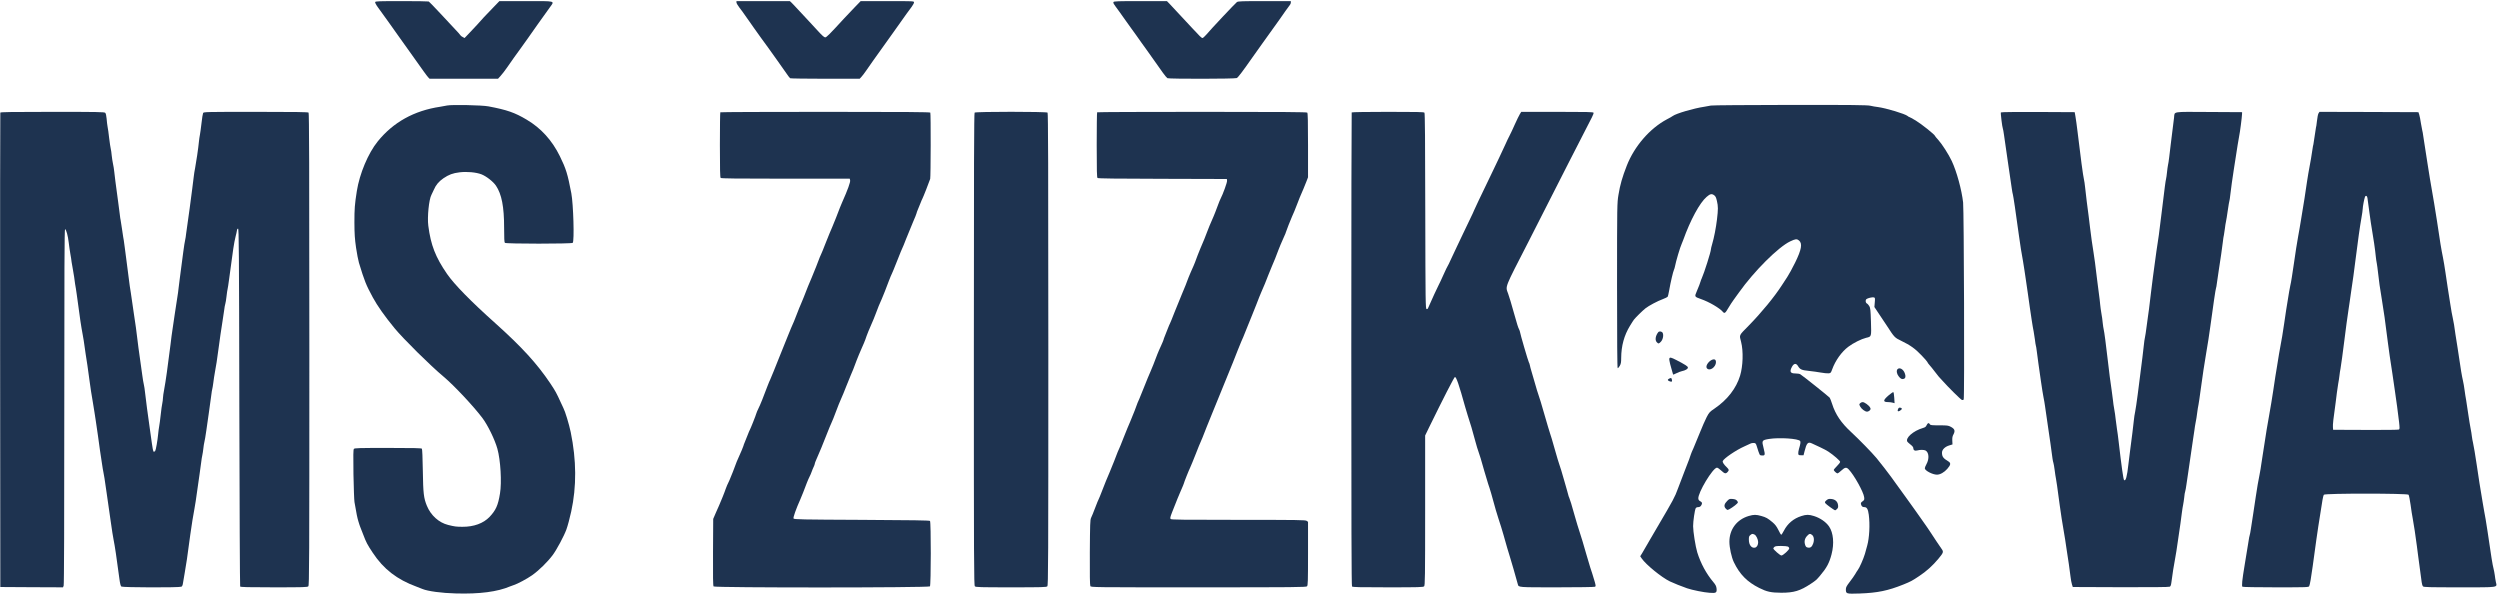
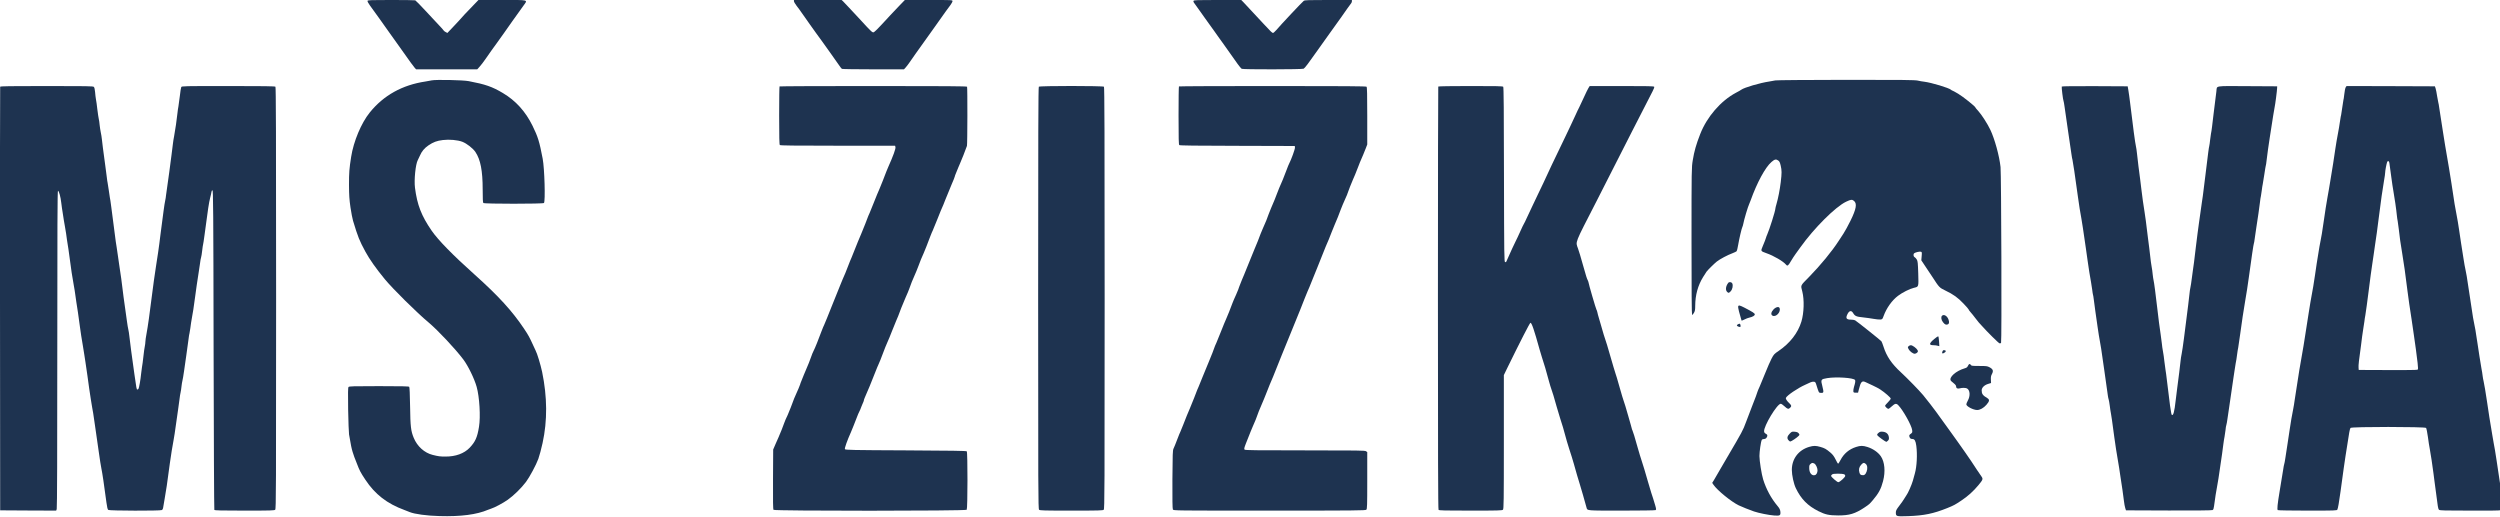
- <svg xmlns="http://www.w3.org/2000/svg" viewBox="0 0 270 64" width="269" height="64" role="img" aria-label="MŠ Žižkova, Brno">
-   <g transform="translate(0.00,0.00) scale(0.068743)">
-     <g transform="translate(0,931) scale(0.1,-0.1)" fill="#1E3350" stroke="none">
+ <svg xmlns="http://www.w3.org/2000/svg" viewBox="0 0 310 64" width="310" height="64" role="img" aria-label="MŠ Žižkova, Brno">
+   <g fill="#1E3350" transform="translate(0.00,64.00) scale(0.007919,-0.007919) translate(0,-3.00)">
+     <g transform="translate(-1.78,0.33) scale(0.89)">
+       <path d="M5 7558 c-3 -7 -4 -1687 -3 -3733 l3 -3720 493 -3 492 -2 10 26 c7 16 10 1020 10 2815 0 2121 3 2790 12 2787 19 -7 46 -107 58 -213 6 -55 18 -134 25 -175 8 -41 17 -100 20 -130 4 -30 13 -82 20 -115 7 -33 16 -87 20 -120 3 -33 10 -82 15 -110 6 -27 17 -102 26 -165 57 -423 64 -471 94 -635 10 -55 22 -125 25 -155 3 -30 13 -93 20 -140 16 -94 40 -258 61 -420 17 -127 30 -212 54 -350 10 -58 22 -127 25 -155 3 -27 12 -86 20 -130 7 -44 23 -152 35 -240 12 -88 26 -189 31 -225 6 -36 19 -122 29 -192 10 -71 21 -136 24 -146 6 -17 24 -136 51 -327 25 -175 46 -326 66 -460 11 -71 22 -148 25 -170 3 -22 11 -71 19 -110 20 -99 44 -259 90 -605 11 -84 20 -118 32 -128 21 -15 914 -18 943 -2 13 7 21 26 25 58 4 26 15 92 25 147 23 125 44 265 90 615 17 127 50 331 65 405 8 39 17 93 20 120 6 51 33 236 60 420 8 55 19 137 25 183 5 46 14 100 19 120 5 20 12 68 16 105 4 37 11 82 16 100 5 18 19 97 30 177 11 80 29 206 40 280 10 74 26 189 35 254 8 66 17 123 20 127 2 4 9 45 15 91 5 46 18 128 28 183 19 99 28 160 56 367 16 126 40 287 60 413 8 50 20 128 26 173 5 46 14 94 19 107 5 12 13 66 19 118 6 52 13 101 16 109 3 7 14 81 25 163 11 83 26 195 34 250 8 55 22 156 31 225 10 69 26 154 36 190 10 36 19 79 21 95 2 19 9 30 18 30 13 0 16 -321 20 -2805 3 -1543 9 -2811 13 -2817 6 -10 124 -13 532 -13 463 0 525 2 539 16 15 14 16 366 16 3723 0 2870 -3 3710 -12 3719 -9 9 -207 12 -830 12 -780 0 -818 -1 -827 -18 -5 -10 -17 -81 -25 -158 -9 -76 -20 -159 -25 -184 -6 -25 -12 -74 -16 -110 -8 -89 -43 -330 -60 -415 -8 -38 -17 -95 -20 -125 -3 -30 -15 -120 -25 -200 -11 -80 -29 -217 -40 -305 -11 -88 -27 -200 -35 -250 -8 -49 -17 -117 -21 -150 -3 -33 -10 -77 -15 -98 -6 -21 -19 -107 -30 -190 -27 -217 -38 -299 -54 -412 -8 -55 -17 -127 -20 -160 -3 -33 -12 -98 -20 -145 -8 -47 -25 -161 -39 -255 -14 -93 -30 -204 -36 -245 -7 -41 -21 -147 -31 -235 -46 -366 -75 -574 -99 -702 -11 -57 -20 -120 -20 -140 0 -21 -5 -57 -10 -81 -6 -24 -17 -105 -25 -180 -8 -75 -19 -159 -25 -187 -5 -27 -12 -79 -15 -115 -10 -106 -36 -254 -47 -268 -6 -6 -14 -12 -19 -12 -14 0 -17 17 -53 275 -45 315 -77 560 -87 655 -5 47 -13 103 -19 125 -6 22 -17 90 -25 150 -14 105 -29 213 -60 430 -8 55 -17 127 -20 160 -7 70 -28 220 -55 395 -11 69 -22 150 -26 180 -3 30 -12 89 -19 130 -8 41 -23 149 -34 240 -12 91 -26 199 -31 240 -6 41 -19 145 -30 230 -11 85 -22 161 -25 167 -2 7 -11 68 -20 135 -9 67 -18 125 -20 128 -2 4 -9 47 -14 96 -6 49 -18 139 -26 199 -38 276 -54 405 -60 465 -4 36 -12 92 -20 125 -7 33 -16 92 -20 130 -3 39 -10 86 -15 105 -5 19 -16 95 -25 167 -8 73 -19 154 -25 180 -5 27 -12 83 -15 126 -4 47 -12 83 -22 92 -12 13 -122 15 -829 15 -643 0 -816 -3 -819 -12z" />
+     </g>
+     <g transform="translate(509.24,0.33) scale(0.89)">
+       <path d="M7025 7670 c-22 -5 -71 -14 -110 -20 -410 -61 -738 -244 -981 -545 -150 -185 -285 -507 -328 -780 -33 -209 -38 -278 -38 -493 1 -187 6 -257 26 -397 14 -93 34 -199 45 -235 88 -290 111 -347 218 -545 72 -133 185 -293 340 -482 138 -168 566 -592 773 -764 163 -137 470 -464 609 -649 85 -113 195 -339 235 -482 50 -177 71 -529 41 -705 -30 -186 -65 -262 -164 -367 -97 -101 -247 -156 -426 -155 -95 0 -124 4 -224 29 -146 36 -272 150 -334 300 -50 121 -59 196 -64 550 -3 208 -9 340 -15 348 -8 9 -127 12 -533 12 -455 0 -524 -2 -535 -15 -10 -12 -11 -98 -7 -398 4 -210 11 -407 16 -437 34 -197 43 -242 62 -305 11 -38 25 -79 30 -90 4 -11 25 -63 45 -115 48 -126 63 -155 149 -285 171 -259 382 -422 690 -535 33 -12 75 -28 92 -36 83 -35 305 -65 523 -70 375 -11 656 26 855 111 17 7 41 16 55 20 57 17 211 99 290 155 106 75 240 206 322 315 63 84 180 302 217 405 22 62 50 168 75 280 86 394 83 808 -8 1250 -27 127 -87 325 -115 377 -5 10 -24 50 -41 88 -68 149 -83 177 -163 297 -209 312 -450 575 -866 948 -385 344 -643 608 -758 774 -181 263 -255 453 -294 756 -18 137 10 415 49 486 6 10 22 46 37 78 33 78 79 132 151 182 86 58 147 81 254 94 114 14 259 1 343 -31 77 -30 185 -114 229 -179 90 -134 128 -330 128 -661 0 -162 3 -228 12 -237 17 -17 1049 -17 1066 0 27 27 10 608 -22 778 -58 304 -83 385 -180 583 -123 250 -296 441 -521 574 -186 111 -309 154 -600 209 -101 20 -578 29 -650 14z" />
+     </g>
+     <g transform="translate(509.24,-200.85) scale(0.89)">
      <path d="M5894 9295 c-4 -8 14 -43 42 -81 97 -133 124 -170 169 -234 67 -96 109 -155 181 -255 36 -49 115 -160 175 -245 192 -271 243 -342 266 -367 l22 -23 537 0 538 0 40 44 c23 24 72 88 109 142 84 122 133 190 194 273 27 36 82 113 123 172 66 95 218 310 348 490 77 107 106 99 -375 99 l-417 0 -80 -83 c-118 -120 -226 -236 -264 -282 -19 -22 -72 -79 -119 -127 l-84 -88 -29 15 c-16 8 -33 21 -37 29 -4 8 -39 48 -78 88 -38 40 -146 155 -238 255 -92 100 -175 184 -183 187 -9 3 -200 6 -425 6 -353 0 -410 -2 -415 -15z" />
+     </g>
+     <g transform="translate(2134.49,0.33) scale(0.89)">
+       <path d="M11317 7563 c-4 -3 -7 -234 -7 -513 0 -380 3 -509 12 -518 9 -9 249 -12 1020 -12 l1008 0 6 -24 c7 -28 -36 -147 -129 -356 -23 -53 -32 -76 -93 -235 -14 -38 -41 -104 -59 -145 -19 -41 -64 -151 -101 -245 -36 -93 -69 -174 -73 -180 -7 -10 -27 -60 -76 -190 -15 -38 -47 -117 -71 -175 -25 -58 -51 -121 -59 -140 -53 -137 -91 -232 -110 -275 -13 -27 -42 -99 -65 -160 -42 -110 -47 -121 -93 -225 -13 -30 -34 -80 -45 -110 -30 -78 -104 -260 -145 -360 -19 -47 -57 -139 -82 -205 -26 -66 -51 -124 -54 -130 -4 -5 -25 -55 -46 -110 -78 -204 -96 -251 -114 -290 -44 -92 -61 -133 -61 -140 0 -10 -90 -237 -99 -250 -4 -5 -20 -44 -36 -85 -16 -41 -37 -94 -47 -117 -10 -23 -18 -46 -18 -51 0 -7 -38 -97 -106 -249 -8 -17 -14 -34 -14 -37 0 -7 -89 -233 -100 -254 -17 -32 -60 -131 -60 -138 0 -9 -89 -232 -101 -254 -5 -8 -28 -60 -51 -115 l-43 -100 -3 -524 c-2 -385 0 -527 9 -537 18 -22 3381 -21 3399 1 17 21 18 1011 1 1028 -9 9 -274 13 -1073 17 -944 4 -1062 7 -1071 21 -9 14 40 153 108 304 12 28 32 75 43 105 54 142 75 195 82 209 18 32 60 130 60 138 1 4 9 26 20 48 11 22 19 45 20 52 0 7 6 27 14 45 65 148 115 268 171 413 37 94 70 175 74 180 4 6 19 42 34 80 75 198 109 284 127 320 11 22 45 105 76 185 31 80 63 159 71 175 18 38 54 127 91 230 17 44 51 127 77 185 26 58 54 123 61 145 15 50 78 207 104 260 11 22 38 90 61 150 41 110 47 124 92 225 13 30 36 84 49 120 14 36 42 110 63 165 21 55 42 105 46 110 4 6 42 98 84 205 42 107 80 200 84 205 4 6 29 66 55 135 27 69 75 186 107 261 33 75 59 141 59 147 0 6 9 31 19 54 11 24 30 70 42 103 13 33 26 65 30 70 8 11 113 277 123 312 9 30 11 1026 2 1041 -5 9 -388 12 -1650 12 -903 0 -1646 -3 -1649 -7z" />
+     </g>
+     <g transform="translate(2134.49,-200.85) scale(0.89)">
      <path d="M11570 9289 c0 -12 22 -49 48 -83 26 -33 66 -87 87 -119 22 -32 51 -74 65 -92 14 -19 48 -67 75 -107 28 -40 77 -109 110 -154 33 -45 84 -114 113 -155 29 -41 94 -132 145 -203 51 -71 114 -161 141 -200 26 -39 53 -74 60 -78 6 -4 254 -8 552 -8 l540 0 26 28 c15 15 48 59 75 98 50 74 167 238 254 359 28 39 106 149 175 245 203 287 247 348 287 400 20 27 37 59 37 70 0 20 -5 20 -419 20 l-419 0 -94 -97 c-52 -54 -126 -132 -164 -173 -235 -256 -279 -300 -300 -300 -15 0 -50 31 -110 97 -49 54 -121 131 -160 173 -38 41 -108 116 -154 165 -45 50 -94 100 -107 113 l-24 22 -420 0 -419 0 0 -21z" />
+     </g>
+     <g transform="translate(2638.88,0.33) scale(0.89)">
+       <path d="M15312 7558 c-9 -9 -12 -849 -12 -3719 0 -3357 1 -3709 16 -3723 14 -14 79 -16 569 -16 490 0 555 2 569 16 15 14 16 366 16 3723 0 2870 -3 3710 -12 3719 -17 17 -1129 17 -1146 0z" />
+     </g>
+     <g transform="translate(3119.67,0.33) scale(0.89)">
+       <path d="M17237 7563 c-4 -3 -7 -235 -7 -513 0 -413 3 -510 13 -519 10 -8 298 -12 1023 -13 l1009 -3 3 -27 c3 -25 -64 -210 -103 -285 -8 -15 -26 -59 -40 -98 -37 -99 -55 -146 -70 -180 -32 -69 -105 -246 -105 -253 0 -7 -72 -184 -103 -252 -9 -19 -28 -66 -42 -105 -14 -38 -33 -88 -41 -110 -16 -40 -21 -53 -67 -155 -22 -49 -40 -96 -83 -210 -7 -19 -33 -82 -58 -140 -25 -58 -75 -181 -112 -275 -36 -93 -69 -174 -73 -180 -4 -5 -20 -44 -36 -85 -15 -41 -37 -95 -47 -119 -10 -24 -18 -47 -18 -52 0 -4 -17 -45 -38 -91 -22 -46 -48 -108 -60 -138 -52 -140 -77 -200 -107 -270 -19 -41 -64 -151 -101 -245 -37 -93 -70 -176 -75 -185 -12 -21 -35 -79 -73 -185 -19 -49 -50 -126 -69 -170 -20 -44 -66 -156 -103 -250 -36 -93 -69 -174 -73 -180 -7 -10 -26 -59 -76 -190 -15 -38 -47 -117 -71 -175 -25 -58 -51 -121 -59 -140 -8 -19 -35 -89 -61 -155 -25 -66 -49 -124 -53 -130 -4 -5 -29 -66 -55 -135 -26 -69 -55 -141 -65 -160 -14 -31 -16 -96 -19 -543 -2 -346 1 -513 8 -527 11 -20 21 -20 1700 -20 1522 0 1690 2 1704 16 14 14 16 74 16 514 l0 499 -22 16 c-20 13 -136 15 -1072 15 -876 0 -1052 2 -1064 13 -11 12 -8 28 23 108 40 104 71 183 85 214 5 11 23 54 40 95 17 41 38 89 46 107 8 17 14 34 14 37 0 10 78 207 100 251 11 22 49 117 86 210 36 94 70 175 73 180 4 6 19 42 34 80 29 76 95 242 150 375 50 122 117 285 212 520 46 113 99 243 118 290 19 47 53 134 76 193 23 60 46 116 51 125 11 20 45 104 96 232 20 52 56 140 79 195 23 55 52 127 64 160 31 82 59 152 80 200 43 98 64 147 106 258 25 65 50 126 55 135 12 21 94 227 105 262 7 23 51 125 96 226 11 22 19 43 19 47 0 8 88 233 100 255 12 23 53 122 85 207 14 39 30 79 35 90 37 84 86 200 106 254 l24 63 0 502 c0 377 -3 505 -12 514 -9 9 -390 12 -1653 12 -903 0 -1645 -3 -1648 -7z" />
+     </g>
+     <g transform="translate(3119.67,-200.85) scale(0.89)">
      <path d="M17494 9295 c-7 -17 -9 -14 91 -150 44 -60 94 -130 110 -155 17 -24 51 -72 76 -106 25 -34 63 -85 83 -115 20 -30 55 -79 77 -109 22 -30 63 -86 90 -125 27 -38 82 -116 122 -172 39 -56 96 -136 126 -178 30 -42 62 -80 72 -86 26 -13 1064 -12 1090 2 20 10 90 102 239 315 41 59 113 160 160 225 268 373 320 446 368 517 30 42 60 84 68 93 8 8 14 25 14 37 l0 22 -413 0 c-351 0 -416 -2 -434 -15 -24 -17 -412 -429 -482 -513 -25 -28 -51 -52 -59 -52 -15 0 -45 29 -162 156 -169 182 -319 343 -356 382 l-41 42 -417 0 c-355 0 -417 -2 -422 -15z" />
-       <path d="M7025 7670 c-22 -5 -71 -14 -110 -20 -410 -61 -738 -244 -981 -545 -150 -185 -285 -507 -328 -780 -33 -209 -38 -278 -38 -493 1 -187 6 -257 26 -397 14 -93 34 -199 45 -235 88 -290 111 -347 218 -545 72 -133 185 -293 340 -482 138 -168 566 -592 773 -764 163 -137 470 -464 609 -649 85 -113 195 -339 235 -482 50 -177 71 -529 41 -705 -30 -186 -65 -262 -164 -367 -97 -101 -247 -156 -426 -155 -95 0 -124 4 -224 29 -146 36 -272 150 -334 300 -50 121 -59 196 -64 550 -3 208 -9 340 -15 348 -8 9 -127 12 -533 12 -455 0 -524 -2 -535 -15 -10 -12 -11 -98 -7 -398 4 -210 11 -407 16 -437 34 -197 43 -242 62 -305 11 -38 25 -79 30 -90 4 -11 25 -63 45 -115 48 -126 63 -155 149 -285 171 -259 382 -422 690 -535 33 -12 75 -28 92 -36 83 -35 305 -65 523 -70 375 -11 656 26 855 111 17 7 41 16 55 20 57 17 211 99 290 155 106 75 240 206 322 315 63 84 180 302 217 405 22 62 50 168 75 280 86 394 83 808 -8 1250 -27 127 -87 325 -115 377 -5 10 -24 50 -41 88 -68 149 -83 177 -163 297 -209 312 -450 575 -866 948 -385 344 -643 608 -758 774 -181 263 -255 453 -294 756 -18 137 10 415 49 486 6 10 22 46 37 78 33 78 79 132 151 182 86 58 147 81 254 94 114 14 259 1 343 -31 77 -30 185 -114 229 -179 90 -134 128 -330 128 -661 0 -162 3 -228 12 -237 17 -17 1049 -17 1066 0 27 27 10 608 -22 778 -58 304 -83 385 -180 583 -123 250 -296 441 -521 574 -186 111 -309 154 -600 209 -101 20 -578 29 -650 14z" />
+     </g>
+     <g transform="translate(3621.11,0.33) scale(0.89)">
+       <path d="M21236 7561 c-3 -5 -6 -1680 -6 -3721 0 -2741 3 -3716 11 -3726 9 -12 111 -14 565 -14 489 0 554 2 568 16 14 14 16 136 16 1192 l0 1177 62 128 c219 448 395 792 406 792 22 0 65 -125 162 -475 12 -41 29 -100 39 -130 43 -128 73 -232 125 -425 15 -55 33 -116 41 -135 20 -53 49 -149 95 -315 23 -82 50 -172 60 -200 25 -68 68 -217 120 -410 12 -44 30 -102 40 -130 10 -27 30 -90 45 -140 15 -49 31 -105 37 -124 6 -18 16 -57 24 -85 7 -28 22 -80 33 -116 11 -36 31 -101 44 -145 36 -118 75 -253 123 -427 14 -49 -5 -48 617 -48 330 0 588 4 596 9 13 8 12 18 -3 73 -24 82 -55 183 -73 233 -8 22 -34 110 -58 195 -52 182 -80 275 -105 350 -26 78 -48 152 -76 250 -53 190 -77 267 -90 297 -8 17 -14 35 -14 40 0 4 -9 37 -20 73 -10 36 -29 99 -40 140 -38 135 -71 244 -85 280 -8 19 -34 109 -60 200 -25 91 -50 179 -56 195 -6 17 -16 50 -24 75 -7 25 -23 74 -34 110 -11 36 -34 115 -51 175 -57 197 -81 279 -95 315 -13 34 -36 111 -77 255 -11 39 -28 97 -38 130 -10 33 -22 76 -25 95 -4 19 -11 40 -16 46 -9 11 -139 457 -139 477 0 7 -7 24 -14 40 -15 27 -30 75 -81 257 -46 165 -67 233 -91 303 -44 124 -66 66 322 822 90 176 198 388 239 470 133 263 672 1321 753 1475 18 34 31 69 28 76 -4 12 -103 14 -571 14 l-565 0 -23 -37 c-13 -21 -47 -92 -77 -158 -29 -66 -66 -145 -82 -175 -16 -30 -45 -90 -64 -134 -19 -43 -63 -138 -98 -210 -35 -72 -76 -158 -91 -191 -26 -57 -66 -139 -234 -487 -39 -81 -71 -150 -71 -153 0 -4 -33 -75 -74 -159 -40 -83 -86 -178 -101 -211 -15 -33 -58 -123 -95 -200 -37 -77 -82 -174 -101 -215 -18 -41 -38 -82 -44 -90 -6 -8 -36 -69 -65 -135 -29 -66 -66 -145 -82 -175 -16 -30 -44 -89 -62 -130 -19 -41 -47 -104 -63 -140 -17 -36 -33 -73 -37 -83 -3 -11 -13 -17 -23 -15 -17 3 -18 84 -21 1537 -1 1114 -5 1538 -13 1548 -9 11 -114 13 -575 13 -323 0 -565 -4 -568 -9z" />
+     </g>
+     <g transform="translate(3876.25,0.33) scale(0.89)">
      <path d="M26880 7669 c-19 -5 -66 -13 -105 -19 -164 -24 -443 -106 -495 -145 -8 -7 -50 -31 -93 -53 -268 -143 -510 -423 -629 -727 -71 -182 -105 -300 -131 -460 -21 -128 -22 -145 -22 -1424 0 -854 3 -1295 10 -1298 6 -1 20 15 33 37 18 32 22 54 22 122 1 190 46 357 139 508 25 41 52 84 61 95 28 36 135 141 180 177 54 43 192 116 277 147 34 13 67 29 72 35 6 7 17 55 26 107 19 112 62 297 75 320 5 9 12 34 16 55 12 69 82 305 104 349 5 11 16 38 24 60 113 316 260 587 368 679 55 48 80 53 117 27 24 -17 32 -35 45 -91 20 -85 20 -130 1 -290 -16 -132 -45 -284 -76 -389 -11 -35 -19 -71 -19 -79 0 -39 -106 -373 -145 -459 -8 -17 -15 -34 -15 -39 0 -8 -41 -116 -65 -169 -34 -79 -33 -80 65 -115 131 -45 300 -144 349 -204 24 -28 38 -18 84 62 25 42 63 101 84 129 21 29 58 81 83 115 240 337 618 714 805 803 86 40 103 42 137 15 59 -46 42 -143 -60 -350 -42 -85 -97 -186 -123 -225 -25 -38 -64 -97 -85 -130 -117 -182 -321 -430 -521 -634 -158 -161 -149 -140 -119 -256 37 -144 30 -379 -16 -530 -61 -200 -200 -379 -401 -516 -76 -51 -85 -61 -124 -135 -22 -43 -72 -155 -109 -249 -37 -93 -82 -201 -99 -240 -18 -38 -36 -81 -40 -95 -9 -33 -32 -94 -99 -265 -30 -77 -77 -201 -105 -275 -49 -135 -69 -171 -317 -593 -54 -92 -106 -180 -114 -195 -40 -71 -104 -182 -131 -226 l-30 -48 23 -34 c66 -97 311 -297 443 -361 46 -23 196 -83 270 -108 82 -28 264 -65 355 -71 103 -8 115 1 108 70 -4 34 -16 58 -50 98 -111 132 -199 294 -253 468 -27 87 -65 326 -65 410 0 79 25 252 41 283 6 10 21 17 39 17 19 0 34 8 44 22 23 33 20 55 -11 70 -19 9 -29 22 -31 41 -10 90 229 487 293 487 10 0 40 -20 66 -45 54 -50 70 -54 99 -25 27 27 25 41 -11 76 -46 43 -70 80 -63 98 16 41 208 172 339 230 33 15 74 34 91 42 17 9 44 14 60 12 25 -2 31 -10 43 -48 47 -150 45 -145 76 -148 57 -5 60 5 33 112 -32 123 -29 128 84 147 162 26 465 6 490 -33 9 -15 4 -49 -19 -124 -8 -28 -13 -62 -11 -75 3 -21 8 -24 43 -24 l40 0 15 60 c33 133 54 155 116 126 21 -10 80 -37 129 -60 50 -23 108 -54 130 -69 83 -55 185 -144 185 -161 0 -9 -22 -39 -50 -66 -27 -27 -50 -54 -50 -60 0 -15 43 -55 59 -55 6 0 34 20 60 45 56 52 80 56 116 17 85 -89 233 -356 242 -435 5 -40 3 -46 -25 -66 -23 -16 -29 -26 -25 -44 9 -35 23 -47 54 -47 39 0 57 -31 69 -121 20 -154 9 -363 -25 -484 -7 -27 -24 -86 -36 -130 -22 -76 -87 -223 -113 -255 -7 -8 -24 -35 -38 -60 -14 -25 -53 -80 -87 -124 -49 -64 -61 -86 -61 -115 0 -74 3 -75 217 -68 281 10 444 44 686 141 118 48 137 58 249 133 115 76 212 164 301 271 80 96 84 109 53 153 -30 42 -128 188 -178 266 -20 32 -71 105 -112 163 -41 58 -99 139 -127 180 -29 41 -75 107 -104 145 -28 39 -69 95 -90 125 -21 30 -69 96 -105 145 -36 50 -72 100 -80 111 -28 41 -175 230 -229 295 -75 89 -266 285 -394 404 -161 148 -251 281 -304 449 -14 44 -31 87 -37 95 -15 19 -436 355 -463 369 -12 7 -46 12 -75 12 -82 0 -96 28 -55 105 30 55 66 60 95 11 31 -53 58 -65 173 -76 57 -6 141 -18 186 -26 46 -8 99 -14 120 -12 35 3 37 6 58 63 50 138 148 276 254 355 78 59 205 122 279 140 86 20 83 12 76 253 -6 186 -9 216 -26 245 -11 18 -28 37 -39 42 -21 12 -25 52 -6 68 19 16 96 34 118 27 18 -6 19 -12 13 -79 l-6 -72 93 -140 c52 -78 99 -148 104 -156 117 -181 122 -186 224 -235 145 -70 220 -124 320 -229 50 -52 91 -99 91 -104 0 -6 15 -27 33 -47 19 -21 58 -69 87 -108 30 -38 56 -72 59 -75 3 -3 28 -30 55 -60 95 -107 290 -300 309 -306 11 -4 23 0 28 7 14 21 4 2969 -9 3094 -22 199 -102 491 -179 654 -49 104 -153 266 -212 331 -28 30 -51 58 -51 62 0 18 -220 193 -303 242 -52 31 -98 56 -103 56 -4 0 -15 6 -23 14 -38 34 -344 126 -471 142 -30 3 -82 12 -115 20 -49 11 -279 14 -1265 13 -663 -1 -1221 -5 -1240 -10z" />
-       <path d="M5 7558 c-3 -7 -4 -1687 -3 -3733 l3 -3720 493 -3 492 -2 10 26 c7 16 10 1020 10 2815 0 2121 3 2790 12 2787 19 -7 46 -107 58 -213 6 -55 18 -134 25 -175 8 -41 17 -100 20 -130 4 -30 13 -82 20 -115 7 -33 16 -87 20 -120 3 -33 10 -82 15 -110 6 -27 17 -102 26 -165 57 -423 64 -471 94 -635 10 -55 22 -125 25 -155 3 -30 13 -93 20 -140 16 -94 40 -258 61 -420 17 -127 30 -212 54 -350 10 -58 22 -127 25 -155 3 -27 12 -86 20 -130 7 -44 23 -152 35 -240 12 -88 26 -189 31 -225 6 -36 19 -122 29 -192 10 -71 21 -136 24 -146 6 -17 24 -136 51 -327 25 -175 46 -326 66 -460 11 -71 22 -148 25 -170 3 -22 11 -71 19 -110 20 -99 44 -259 90 -605 11 -84 20 -118 32 -128 21 -15 914 -18 943 -2 13 7 21 26 25 58 4 26 15 92 25 147 23 125 44 265 90 615 17 127 50 331 65 405 8 39 17 93 20 120 6 51 33 236 60 420 8 55 19 137 25 183 5 46 14 100 19 120 5 20 12 68 16 105 4 37 11 82 16 100 5 18 19 97 30 177 11 80 29 206 40 280 10 74 26 189 35 254 8 66 17 123 20 127 2 4 9 45 15 91 5 46 18 128 28 183 19 99 28 160 56 367 16 126 40 287 60 413 8 50 20 128 26 173 5 46 14 94 19 107 5 12 13 66 19 118 6 52 13 101 16 109 3 7 14 81 25 163 11 83 26 195 34 250 8 55 22 156 31 225 10 69 26 154 36 190 10 36 19 79 21 95 2 19 9 30 18 30 13 0 16 -321 20 -2805 3 -1543 9 -2811 13 -2817 6 -10 124 -13 532 -13 463 0 525 2 539 16 15 14 16 366 16 3723 0 2870 -3 3710 -12 3719 -9 9 -207 12 -830 12 -780 0 -818 -1 -827 -18 -5 -10 -17 -81 -25 -158 -9 -76 -20 -159 -25 -184 -6 -25 -12 -74 -16 -110 -8 -89 -43 -330 -60 -415 -8 -38 -17 -95 -20 -125 -3 -30 -15 -120 -25 -200 -11 -80 -29 -217 -40 -305 -11 -88 -27 -200 -35 -250 -8 -49 -17 -117 -21 -150 -3 -33 -10 -77 -15 -98 -6 -21 -19 -107 -30 -190 -27 -217 -38 -299 -54 -412 -8 -55 -17 -127 -20 -160 -3 -33 -12 -98 -20 -145 -8 -47 -25 -161 -39 -255 -14 -93 -30 -204 -36 -245 -7 -41 -21 -147 -31 -235 -46 -366 -75 -574 -99 -702 -11 -57 -20 -120 -20 -140 0 -21 -5 -57 -10 -81 -6 -24 -17 -105 -25 -180 -8 -75 -19 -159 -25 -187 -5 -27 -12 -79 -15 -115 -10 -106 -36 -254 -47 -268 -6 -6 -14 -12 -19 -12 -14 0 -17 17 -53 275 -45 315 -77 560 -87 655 -5 47 -13 103 -19 125 -6 22 -17 90 -25 150 -14 105 -29 213 -60 430 -8 55 -17 127 -20 160 -7 70 -28 220 -55 395 -11 69 -22 150 -26 180 -3 30 -12 89 -19 130 -8 41 -23 149 -34 240 -12 91 -26 199 -31 240 -6 41 -19 145 -30 230 -11 85 -22 161 -25 167 -2 7 -11 68 -20 135 -9 67 -18 125 -20 128 -2 4 -9 47 -14 96 -6 49 -18 139 -26 199 -38 276 -54 405 -60 465 -4 36 -12 92 -20 125 -7 33 -16 92 -20 130 -3 39 -10 86 -15 105 -5 19 -16 95 -25 167 -8 73 -19 154 -25 180 -5 27 -12 83 -15 126 -4 47 -12 83 -22 92 -12 13 -122 15 -829 15 -643 0 -816 -3 -819 -12z" />
-       <path d="M11317 7563 c-4 -3 -7 -234 -7 -513 0 -380 3 -509 12 -518 9 -9 249 -12 1020 -12 l1008 0 6 -24 c7 -28 -36 -147 -129 -356 -23 -53 -32 -76 -93 -235 -14 -38 -41 -104 -59 -145 -19 -41 -64 -151 -101 -245 -36 -93 -69 -174 -73 -180 -7 -10 -27 -60 -76 -190 -15 -38 -47 -117 -71 -175 -25 -58 -51 -121 -59 -140 -53 -137 -91 -232 -110 -275 -13 -27 -42 -99 -65 -160 -42 -110 -47 -121 -93 -225 -13 -30 -34 -80 -45 -110 -30 -78 -104 -260 -145 -360 -19 -47 -57 -139 -82 -205 -26 -66 -51 -124 -54 -130 -4 -5 -25 -55 -46 -110 -78 -204 -96 -251 -114 -290 -44 -92 -61 -133 -61 -140 0 -10 -90 -237 -99 -250 -4 -5 -20 -44 -36 -85 -16 -41 -37 -94 -47 -117 -10 -23 -18 -46 -18 -51 0 -7 -38 -97 -106 -249 -8 -17 -14 -34 -14 -37 0 -7 -89 -233 -100 -254 -17 -32 -60 -131 -60 -138 0 -9 -89 -232 -101 -254 -5 -8 -28 -60 -51 -115 l-43 -100 -3 -524 c-2 -385 0 -527 9 -537 18 -22 3381 -21 3399 1 17 21 18 1011 1 1028 -9 9 -274 13 -1073 17 -944 4 -1062 7 -1071 21 -9 14 40 153 108 304 12 28 32 75 43 105 54 142 75 195 82 209 18 32 60 130 60 138 1 4 9 26 20 48 11 22 19 45 20 52 0 7 6 27 14 45 65 148 115 268 171 413 37 94 70 175 74 180 4 6 19 42 34 80 75 198 109 284 127 320 11 22 45 105 76 185 31 80 63 159 71 175 18 38 54 127 91 230 17 44 51 127 77 185 26 58 54 123 61 145 15 50 78 207 104 260 11 22 38 90 61 150 41 110 47 124 92 225 13 30 36 84 49 120 14 36 42 110 63 165 21 55 42 105 46 110 4 6 42 98 84 205 42 107 80 200 84 205 4 6 29 66 55 135 27 69 75 186 107 261 33 75 59 141 59 147 0 6 9 31 19 54 11 24 30 70 42 103 13 33 26 65 30 70 8 11 113 277 123 312 9 30 11 1026 2 1041 -5 9 -388 12 -1650 12 -903 0 -1646 -3 -1649 -7z" />
-       <path d="M15312 7558 c-9 -9 -12 -849 -12 -3719 0 -3357 1 -3709 16 -3723 14 -14 79 -16 569 -16 490 0 555 2 569 16 15 14 16 366 16 3723 0 2870 -3 3710 -12 3719 -17 17 -1129 17 -1146 0z" />
-       <path d="M17237 7563 c-4 -3 -7 -235 -7 -513 0 -413 3 -510 13 -519 10 -8 298 -12 1023 -13 l1009 -3 3 -27 c3 -25 -64 -210 -103 -285 -8 -15 -26 -59 -40 -98 -37 -99 -55 -146 -70 -180 -32 -69 -105 -246 -105 -253 0 -7 -72 -184 -103 -252 -9 -19 -28 -66 -42 -105 -14 -38 -33 -88 -41 -110 -16 -40 -21 -53 -67 -155 -22 -49 -40 -96 -83 -210 -7 -19 -33 -82 -58 -140 -25 -58 -75 -181 -112 -275 -36 -93 -69 -174 -73 -180 -4 -5 -20 -44 -36 -85 -15 -41 -37 -95 -47 -119 -10 -24 -18 -47 -18 -52 0 -4 -17 -45 -38 -91 -22 -46 -48 -108 -60 -138 -52 -140 -77 -200 -107 -270 -19 -41 -64 -151 -101 -245 -37 -93 -70 -176 -75 -185 -12 -21 -35 -79 -73 -185 -19 -49 -50 -126 -69 -170 -20 -44 -66 -156 -103 -250 -36 -93 -69 -174 -73 -180 -7 -10 -26 -59 -76 -190 -15 -38 -47 -117 -71 -175 -25 -58 -51 -121 -59 -140 -8 -19 -35 -89 -61 -155 -25 -66 -49 -124 -53 -130 -4 -5 -29 -66 -55 -135 -26 -69 -55 -141 -65 -160 -14 -31 -16 -96 -19 -543 -2 -346 1 -513 8 -527 11 -20 21 -20 1700 -20 1522 0 1690 2 1704 16 14 14 16 74 16 514 l0 499 -22 16 c-20 13 -136 15 -1072 15 -876 0 -1052 2 -1064 13 -11 12 -8 28 23 108 40 104 71 183 85 214 5 11 23 54 40 95 17 41 38 89 46 107 8 17 14 34 14 37 0 10 78 207 100 251 11 22 49 117 86 210 36 94 70 175 73 180 4 6 19 42 34 80 29 76 95 242 150 375 50 122 117 285 212 520 46 113 99 243 118 290 19 47 53 134 76 193 23 60 46 116 51 125 11 20 45 104 96 232 20 52 56 140 79 195 23 55 52 127 64 160 31 82 59 152 80 200 43 98 64 147 106 258 25 65 50 126 55 135 12 21 94 227 105 262 7 23 51 125 96 226 11 22 19 43 19 47 0 8 88 233 100 255 12 23 53 122 85 207 14 39 30 79 35 90 37 84 86 200 106 254 l24 63 0 502 c0 377 -3 505 -12 514 -9 9 -390 12 -1653 12 -903 0 -1645 -3 -1648 -7z" />
-       <path d="M21236 7561 c-3 -5 -6 -1680 -6 -3721 0 -2741 3 -3716 11 -3726 9 -12 111 -14 565 -14 489 0 554 2 568 16 14 14 16 136 16 1192 l0 1177 62 128 c219 448 395 792 406 792 22 0 65 -125 162 -475 12 -41 29 -100 39 -130 43 -128 73 -232 125 -425 15 -55 33 -116 41 -135 20 -53 49 -149 95 -315 23 -82 50 -172 60 -200 25 -68 68 -217 120 -410 12 -44 30 -102 40 -130 10 -27 30 -90 45 -140 15 -49 31 -105 37 -124 6 -18 16 -57 24 -85 7 -28 22 -80 33 -116 11 -36 31 -101 44 -145 36 -118 75 -253 123 -427 14 -49 -5 -48 617 -48 330 0 588 4 596 9 13 8 12 18 -3 73 -24 82 -55 183 -73 233 -8 22 -34 110 -58 195 -52 182 -80 275 -105 350 -26 78 -48 152 -76 250 -53 190 -77 267 -90 297 -8 17 -14 35 -14 40 0 4 -9 37 -20 73 -10 36 -29 99 -40 140 -38 135 -71 244 -85 280 -8 19 -34 109 -60 200 -25 91 -50 179 -56 195 -6 17 -16 50 -24 75 -7 25 -23 74 -34 110 -11 36 -34 115 -51 175 -57 197 -81 279 -95 315 -13 34 -36 111 -77 255 -11 39 -28 97 -38 130 -10 33 -22 76 -25 95 -4 19 -11 40 -16 46 -9 11 -139 457 -139 477 0 7 -7 24 -14 40 -15 27 -30 75 -81 257 -46 165 -67 233 -91 303 -44 124 -66 66 322 822 90 176 198 388 239 470 133 263 672 1321 753 1475 18 34 31 69 28 76 -4 12 -103 14 -571 14 l-565 0 -23 -37 c-13 -21 -47 -92 -77 -158 -29 -66 -66 -145 -82 -175 -16 -30 -45 -90 -64 -134 -19 -43 -63 -138 -98 -210 -35 -72 -76 -158 -91 -191 -26 -57 -66 -139 -234 -487 -39 -81 -71 -150 -71 -153 0 -4 -33 -75 -74 -159 -40 -83 -86 -178 -101 -211 -15 -33 -58 -123 -95 -200 -37 -77 -82 -174 -101 -215 -18 -41 -38 -82 -44 -90 -6 -8 -36 -69 -65 -135 -29 -66 -66 -145 -82 -175 -16 -30 -44 -89 -62 -130 -19 -41 -47 -104 -63 -140 -17 -36 -33 -73 -37 -83 -3 -11 -13 -17 -23 -15 -17 3 -18 84 -21 1537 -1 1114 -5 1538 -13 1548 -9 11 -114 13 -575 13 -323 0 -565 -4 -568 -9z" />
+     </g>
+     <g transform="translate(3876.25,0.33) scale(0.89)">
+       <path d="M26052 4108 c-44 -56 -54 -126 -22 -158 26 -26 31 -25 64 9 32 34 46 104 27 140 -13 23 -53 29 -69 9z" />
+     </g>
+     <g transform="translate(3876.25,0.33) scale(0.89)">
+       <path d="M26222 3378 c-28 -14 -24 -30 11 -42 33 -12 41 -4 33 29 -7 28 -11 29 -44 13z" />
+     </g>
+     <g transform="translate(3876.25,0.33) scale(0.89)">
+       <path d="M26226 3693 c-3 -10 4 -49 14 -88 11 -38 26 -90 32 -115 7 -25 13 -46 14 -48 1 -2 24 8 51 21 26 14 64 28 83 32 61 13 101 37 98 59 -3 20 -37 41 -180 116 -86 44 -104 48 -112 23z" />
+     </g>
+     <g transform="translate(3876.25,0.33) scale(0.89)">
+       <path d="M26848 3640 c-44 -47 -51 -92 -18 -110 61 -32 151 65 124 134 -12 31 -64 19 -106 -24z" />
+     </g>
+     <g transform="translate(3876.25,0.33) scale(0.89)">
+       <path d="M27136 1458 c-46 -46 -55 -82 -28 -116 11 -15 27 -26 36 -26 19 2 116 67 145 98 19 20 19 22 2 45 -14 18 -31 25 -69 29 -48 4 -54 2 -86 -30z" />
+     </g>
+     <g transform="translate(3876.25,0.33) scale(0.89)">
+       <path d="M27474 1221 c-188 -56 -304 -211 -304 -405 0 -92 33 -244 70 -321 92 -191 208 -309 397 -404 121 -61 186 -75 348 -76 199 0 296 29 465 141 83 56 86 58 146 129 102 120 144 199 179 334 44 169 29 337 -39 437 -49 71 -139 133 -237 164 -80 25 -121 25 -198 0 -123 -39 -217 -118 -275 -231 -18 -35 -37 -64 -42 -63 -5 0 -25 34 -45 76 -28 56 -51 86 -90 119 -76 64 -103 79 -178 100 -80 23 -118 23 -197 0z m90 -292 c27 -12 57 -75 58 -119 0 -43 -19 -79 -48 -86 -54 -14 -98 41 -98 122 -1 47 3 59 23 75 27 22 32 23 65 8z m905 -6 c31 -25 37 -83 16 -138 -19 -52 -44 -69 -85 -60 -23 5 -32 15 -41 45 -16 52 -5 99 32 138 34 37 48 39 78 15z m-378 -183 c10 -6 19 -19 19 -28 0 -24 -97 -112 -123 -112 -20 0 -127 94 -127 111 0 4 7 15 16 23 12 12 37 16 105 16 50 0 99 -5 110 -10z" />
+     </g>
+     <g transform="translate(3876.25,0.33) scale(0.89)">
+       <path d="M28694 1467 c-24 -21 -27 -29 -18 -44 11 -18 142 -113 156 -113 4 0 18 10 29 21 17 17 20 29 16 61 -7 56 -45 90 -105 96 -41 4 -53 0 -78 -21z" />
+     </g>
+     <g transform="translate(3876.25,0.33) scale(0.89)">
+       <path d="M29226 2994 c-19 -19 -19 -18 -1 -54 20 -38 76 -80 107 -80 14 0 33 9 43 20 16 18 17 23 5 46 -18 33 -88 84 -116 84 -13 0 -30 -7 -38 -16z" />
+     </g>
+     <g transform="translate(3876.25,0.33) scale(0.89)">
+       <path d="M29675 3119 c-94 -80 -97 -109 -10 -109 22 0 54 -4 70 -9 l30 -8 -5 85 c-3 47 -9 87 -15 89 -5 1 -37 -20 -70 -48z" />
+     </g>
+     <g transform="translate(3876.25,0.33) scale(0.89)">
+       <path d="M29812 3528 c-21 -21 -14 -73 16 -111 30 -40 52 -52 81 -42 29 9 35 41 16 90 -23 62 -81 95 -113 63z" />
+     </g>
+     <g transform="translate(3876.25,0.33) scale(0.89)">
+       <path d="M29821 2903 c-15 -33 -5 -46 22 -32 42 22 47 45 13 51 -18 4 -27 -1 -35 -19z" />
+     </g>
+     <g transform="translate(3876.25,0.33) scale(0.89)">
+       <path d="M30269 2648 c-11 -25 -24 -35 -56 -44 -156 -45 -287 -162 -245 -219 4 -6 26 -25 50 -44 28 -22 42 -40 42 -56 0 -32 25 -45 64 -34 41 12 103 11 127 -1 55 -30 62 -132 14 -217 -14 -25 -25 -53 -25 -63 0 -36 122 -100 191 -100 50 0 114 36 162 91 56 64 60 92 15 119 -79 47 -98 74 -98 136 0 47 47 94 116 114 l49 15 -3 60 c-2 46 2 69 20 101 28 54 17 84 -44 116 -39 21 -57 23 -181 23 -121 0 -140 2 -148 18 -15 26 -34 21 -50 -15z" />
+     </g>
+     <g transform="translate(4306.90,0.33) scale(0.89)">
      <path d="M31435 7561 c-6 -11 22 -237 31 -253 3 -5 12 -53 19 -106 17 -119 40 -284 60 -417 16 -106 39 -263 60 -410 7 -49 15 -97 19 -105 6 -17 46 -282 95 -645 24 -172 38 -261 62 -390 10 -55 21 -122 24 -150 3 -27 12 -88 20 -135 7 -47 23 -155 35 -240 12 -85 26 -184 31 -220 5 -36 19 -123 29 -195 11 -71 24 -150 30 -175 5 -25 14 -82 20 -128 5 -46 12 -87 14 -91 3 -4 10 -48 16 -97 5 -49 17 -134 25 -189 8 -55 26 -181 40 -280 14 -99 32 -211 40 -250 8 -38 19 -101 24 -140 22 -159 42 -295 55 -380 13 -81 45 -307 62 -440 4 -27 10 -60 15 -72 4 -12 13 -62 19 -110 6 -48 15 -110 21 -138 9 -48 17 -102 58 -410 25 -177 38 -264 61 -395 11 -58 22 -125 25 -150 3 -25 12 -85 20 -135 26 -161 54 -358 64 -445 5 -47 16 -103 23 -125 l13 -40 753 -3 c477 -1 760 1 771 8 13 7 20 26 25 67 10 89 45 310 61 388 8 39 26 153 40 255 14 102 33 228 41 280 7 52 18 131 23 175 6 44 14 100 20 125 5 25 13 77 17 115 3 39 10 80 15 92 4 11 13 59 19 105 6 45 19 137 30 203 10 66 28 190 40 275 11 85 27 193 35 240 8 47 17 110 21 140 3 30 12 84 19 120 8 36 19 104 24 150 6 47 15 105 21 130 5 25 21 133 35 240 30 220 57 404 85 565 27 155 48 292 66 425 44 326 83 591 89 600 3 4 10 43 15 86 6 44 19 133 29 199 29 184 50 331 62 430 5 50 14 106 19 125 4 19 11 64 15 100 4 36 11 82 16 102 5 20 18 101 29 179 11 78 23 145 25 149 3 5 9 46 14 92 11 98 36 277 56 403 20 121 43 270 60 385 8 52 19 115 24 140 12 52 44 300 45 345 l1 30 -522 3 c-593 3 -535 12 -547 -88 -6 -52 -15 -128 -51 -410 -9 -63 -20 -158 -25 -210 -6 -52 -15 -111 -20 -130 -4 -19 -11 -69 -15 -110 -4 -41 -11 -91 -16 -111 -8 -32 -16 -94 -69 -529 -44 -356 -50 -405 -60 -459 -9 -53 -29 -193 -51 -361 -5 -41 -17 -124 -25 -185 -8 -60 -21 -168 -30 -240 -26 -224 -43 -359 -48 -380 -3 -11 -12 -81 -21 -155 -9 -74 -21 -152 -26 -172 -5 -21 -14 -77 -18 -125 -9 -89 -30 -257 -56 -458 -8 -60 -26 -202 -40 -315 -15 -113 -32 -234 -40 -270 -8 -36 -17 -94 -20 -130 -6 -68 -35 -297 -60 -485 -8 -60 -20 -155 -26 -210 -21 -195 -43 -275 -69 -249 -11 11 -41 225 -84 599 -9 77 -20 165 -26 195 -5 30 -14 98 -20 150 -5 52 -16 129 -24 170 -8 41 -17 104 -20 140 -4 36 -13 108 -21 160 -17 108 -40 289 -60 465 -28 244 -55 450 -64 484 -5 20 -12 68 -16 106 -3 39 -12 104 -20 145 -8 41 -16 107 -20 145 -3 39 -12 115 -20 170 -8 55 -19 143 -25 195 -27 226 -49 399 -59 450 -11 58 -46 307 -56 400 -3 30 -12 105 -20 165 -20 147 -44 338 -56 455 -5 52 -14 111 -19 130 -12 44 -56 373 -100 746 -11 93 -26 201 -33 240 l-12 69 -577 3 c-356 1 -579 -1 -583 -7z" />
+     </g>
+     <g transform="translate(4311.32,0.33) scale(0.89)">
      <path d="M36426 7548 c-8 -13 -20 -67 -25 -122 -6 -54 -13 -102 -16 -105 -2 -4 -11 -63 -20 -131 -9 -68 -18 -127 -20 -131 -3 -4 -9 -40 -15 -80 -9 -69 -31 -199 -65 -379 -8 -41 -17 -97 -20 -125 -11 -88 -65 -430 -91 -580 -9 -49 -20 -117 -25 -150 -6 -33 -16 -94 -24 -135 -8 -41 -22 -124 -31 -185 -8 -60 -24 -164 -34 -230 -10 -66 -26 -167 -34 -225 -9 -58 -19 -112 -22 -120 -3 -8 -12 -55 -20 -105 -36 -215 -66 -407 -78 -500 -19 -132 -45 -289 -57 -345 -6 -25 -17 -88 -25 -140 -7 -52 -20 -133 -29 -180 -16 -91 -36 -220 -61 -390 -20 -131 -35 -225 -68 -410 -33 -184 -39 -223 -66 -400 -11 -80 -27 -181 -35 -225 -7 -44 -16 -102 -20 -130 -3 -27 -14 -95 -25 -150 -10 -55 -24 -127 -30 -160 -6 -33 -20 -118 -30 -190 -10 -71 -28 -188 -39 -260 -12 -71 -28 -177 -36 -234 -8 -57 -18 -108 -21 -113 -3 -5 -12 -50 -19 -101 -13 -86 -24 -154 -60 -367 -40 -240 -49 -331 -34 -341 8 -5 240 -9 526 -9 488 0 513 1 522 18 11 21 31 134 55 312 29 209 47 344 57 415 14 102 46 313 68 445 11 63 24 146 29 183 6 37 16 75 22 82 19 23 1312 22 1330 0 7 -9 21 -80 32 -158 10 -78 25 -173 33 -212 15 -76 49 -302 65 -430 5 -44 14 -114 20 -155 13 -93 47 -347 56 -418 3 -29 13 -59 21 -67 12 -13 94 -15 572 -15 636 0 592 -6 573 83 -6 29 -14 77 -17 107 -4 30 -13 78 -20 105 -16 62 -35 177 -94 585 -11 74 -24 160 -30 190 -6 30 -15 82 -21 115 -5 33 -17 98 -25 145 -35 206 -70 422 -94 595 -20 136 -49 312 -59 351 -6 21 -13 64 -17 94 -3 30 -12 87 -20 125 -8 39 -24 138 -36 220 -11 83 -27 184 -34 225 -8 41 -19 113 -25 160 -6 47 -17 112 -25 145 -16 67 -40 211 -60 355 -7 52 -18 127 -25 165 -22 134 -49 310 -55 360 -4 28 -13 75 -20 105 -8 30 -26 132 -40 225 -14 94 -32 208 -40 255 -8 47 -24 153 -35 235 -12 83 -30 191 -40 240 -24 115 -46 247 -94 575 -22 146 -56 350 -111 665 -8 44 -23 143 -35 220 -11 77 -27 178 -35 225 -8 47 -21 134 -30 194 -8 59 -17 112 -20 116 -2 4 -11 52 -20 107 -8 55 -20 118 -27 139 l-13 39 -777 3 -777 2 -15 -22z m768 -1330 c3 -18 17 -121 31 -228 14 -107 32 -229 40 -270 18 -97 53 -336 60 -420 4 -36 10 -85 16 -110 5 -25 13 -88 19 -140 11 -113 34 -274 60 -425 26 -151 58 -375 94 -670 9 -71 22 -170 30 -220 8 -49 26 -171 41 -270 14 -99 32 -223 40 -275 21 -138 52 -369 66 -493 10 -92 10 -110 -2 -118 -8 -5 -235 -8 -524 -6 l-510 2 -3 40 c-4 37 8 145 43 390 8 55 17 127 20 160 4 33 13 94 20 135 8 41 17 100 20 130 3 30 10 78 16 105 9 48 39 272 60 440 21 172 51 394 64 475 8 47 17 108 20 135 3 28 14 106 25 175 23 148 45 309 66 480 39 309 69 526 94 665 11 61 20 124 20 142 0 32 23 154 35 186 11 28 34 20 39 -15z" />
-       <path d="M26052 4108 c-44 -56 -54 -126 -22 -158 26 -26 31 -25 64 9 32 34 46 104 27 140 -13 23 -53 29 -69 9z" />
-       <path d="M26226 3693 c-3 -10 4 -49 14 -88 11 -38 26 -90 32 -115 7 -25 13 -46 14 -48 1 -2 24 8 51 21 26 14 64 28 83 32 61 13 101 37 98 59 -3 20 -37 41 -180 116 -86 44 -104 48 -112 23z" />
-       <path d="M26848 3640 c-44 -47 -51 -92 -18 -110 61 -32 151 65 124 134 -12 31 -64 19 -106 -24z" />
-       <path d="M29812 3528 c-21 -21 -14 -73 16 -111 30 -40 52 -52 81 -42 29 9 35 41 16 90 -23 62 -81 95 -113 63z" />
-       <path d="M26222 3378 c-28 -14 -24 -30 11 -42 33 -12 41 -4 33 29 -7 28 -11 29 -44 13z" />
-       <path d="M29675 3119 c-94 -80 -97 -109 -10 -109 22 0 54 -4 70 -9 l30 -8 -5 85 c-3 47 -9 87 -15 89 -5 1 -37 -20 -70 -48z" />
-       <path d="M29226 2994 c-19 -19 -19 -18 -1 -54 20 -38 76 -80 107 -80 14 0 33 9 43 20 16 18 17 23 5 46 -18 33 -88 84 -116 84 -13 0 -30 -7 -38 -16z" />
-       <path d="M29821 2903 c-15 -33 -5 -46 22 -32 42 22 47 45 13 51 -18 4 -27 -1 -35 -19z" />
-       <path d="M30269 2648 c-11 -25 -24 -35 -56 -44 -156 -45 -287 -162 -245 -219 4 -6 26 -25 50 -44 28 -22 42 -40 42 -56 0 -32 25 -45 64 -34 41 12 103 11 127 -1 55 -30 62 -132 14 -217 -14 -25 -25 -53 -25 -63 0 -36 122 -100 191 -100 50 0 114 36 162 91 56 64 60 92 15 119 -79 47 -98 74 -98 136 0 47 47 94 116 114 l49 15 -3 60 c-2 46 2 69 20 101 28 54 17 84 -44 116 -39 21 -57 23 -181 23 -121 0 -140 2 -148 18 -15 26 -34 21 -50 -15z" />
-       <path d="M27136 1458 c-46 -46 -55 -82 -28 -116 11 -15 27 -26 36 -26 19 2 116 67 145 98 19 20 19 22 2 45 -14 18 -31 25 -69 29 -48 4 -54 2 -86 -30z" />
-       <path d="M28694 1467 c-24 -21 -27 -29 -18 -44 11 -18 142 -113 156 -113 4 0 18 10 29 21 17 17 20 29 16 61 -7 56 -45 90 -105 96 -41 4 -53 0 -78 -21z" />
-       <path d="M27474 1221 c-188 -56 -304 -211 -304 -405 0 -92 33 -244 70 -321 92 -191 208 -309 397 -404 121 -61 186 -75 348 -76 199 0 296 29 465 141 83 56 86 58 146 129 102 120 144 199 179 334 44 169 29 337 -39 437 -49 71 -139 133 -237 164 -80 25 -121 25 -198 0 -123 -39 -217 -118 -275 -231 -18 -35 -37 -64 -42 -63 -5 0 -25 34 -45 76 -28 56 -51 86 -90 119 -76 64 -103 79 -178 100 -80 23 -118 23 -197 0z m90 -292 c27 -12 57 -75 58 -119 0 -43 -19 -79 -48 -86 -54 -14 -98 41 -98 122 -1 47 3 59 23 75 27 22 32 23 65 8z m905 -6 c31 -25 37 -83 16 -138 -19 -52 -44 -69 -85 -60 -23 5 -32 15 -41 45 -16 52 -5 99 32 138 34 37 48 39 78 15z m-378 -183 c10 -6 19 -19 19 -28 0 -24 -97 -112 -123 -112 -20 0 -127 94 -127 111 0 4 7 15 16 23 12 12 37 16 105 16 50 0 99 -5 110 -10z" />
    </g>
  </g>
</svg>
